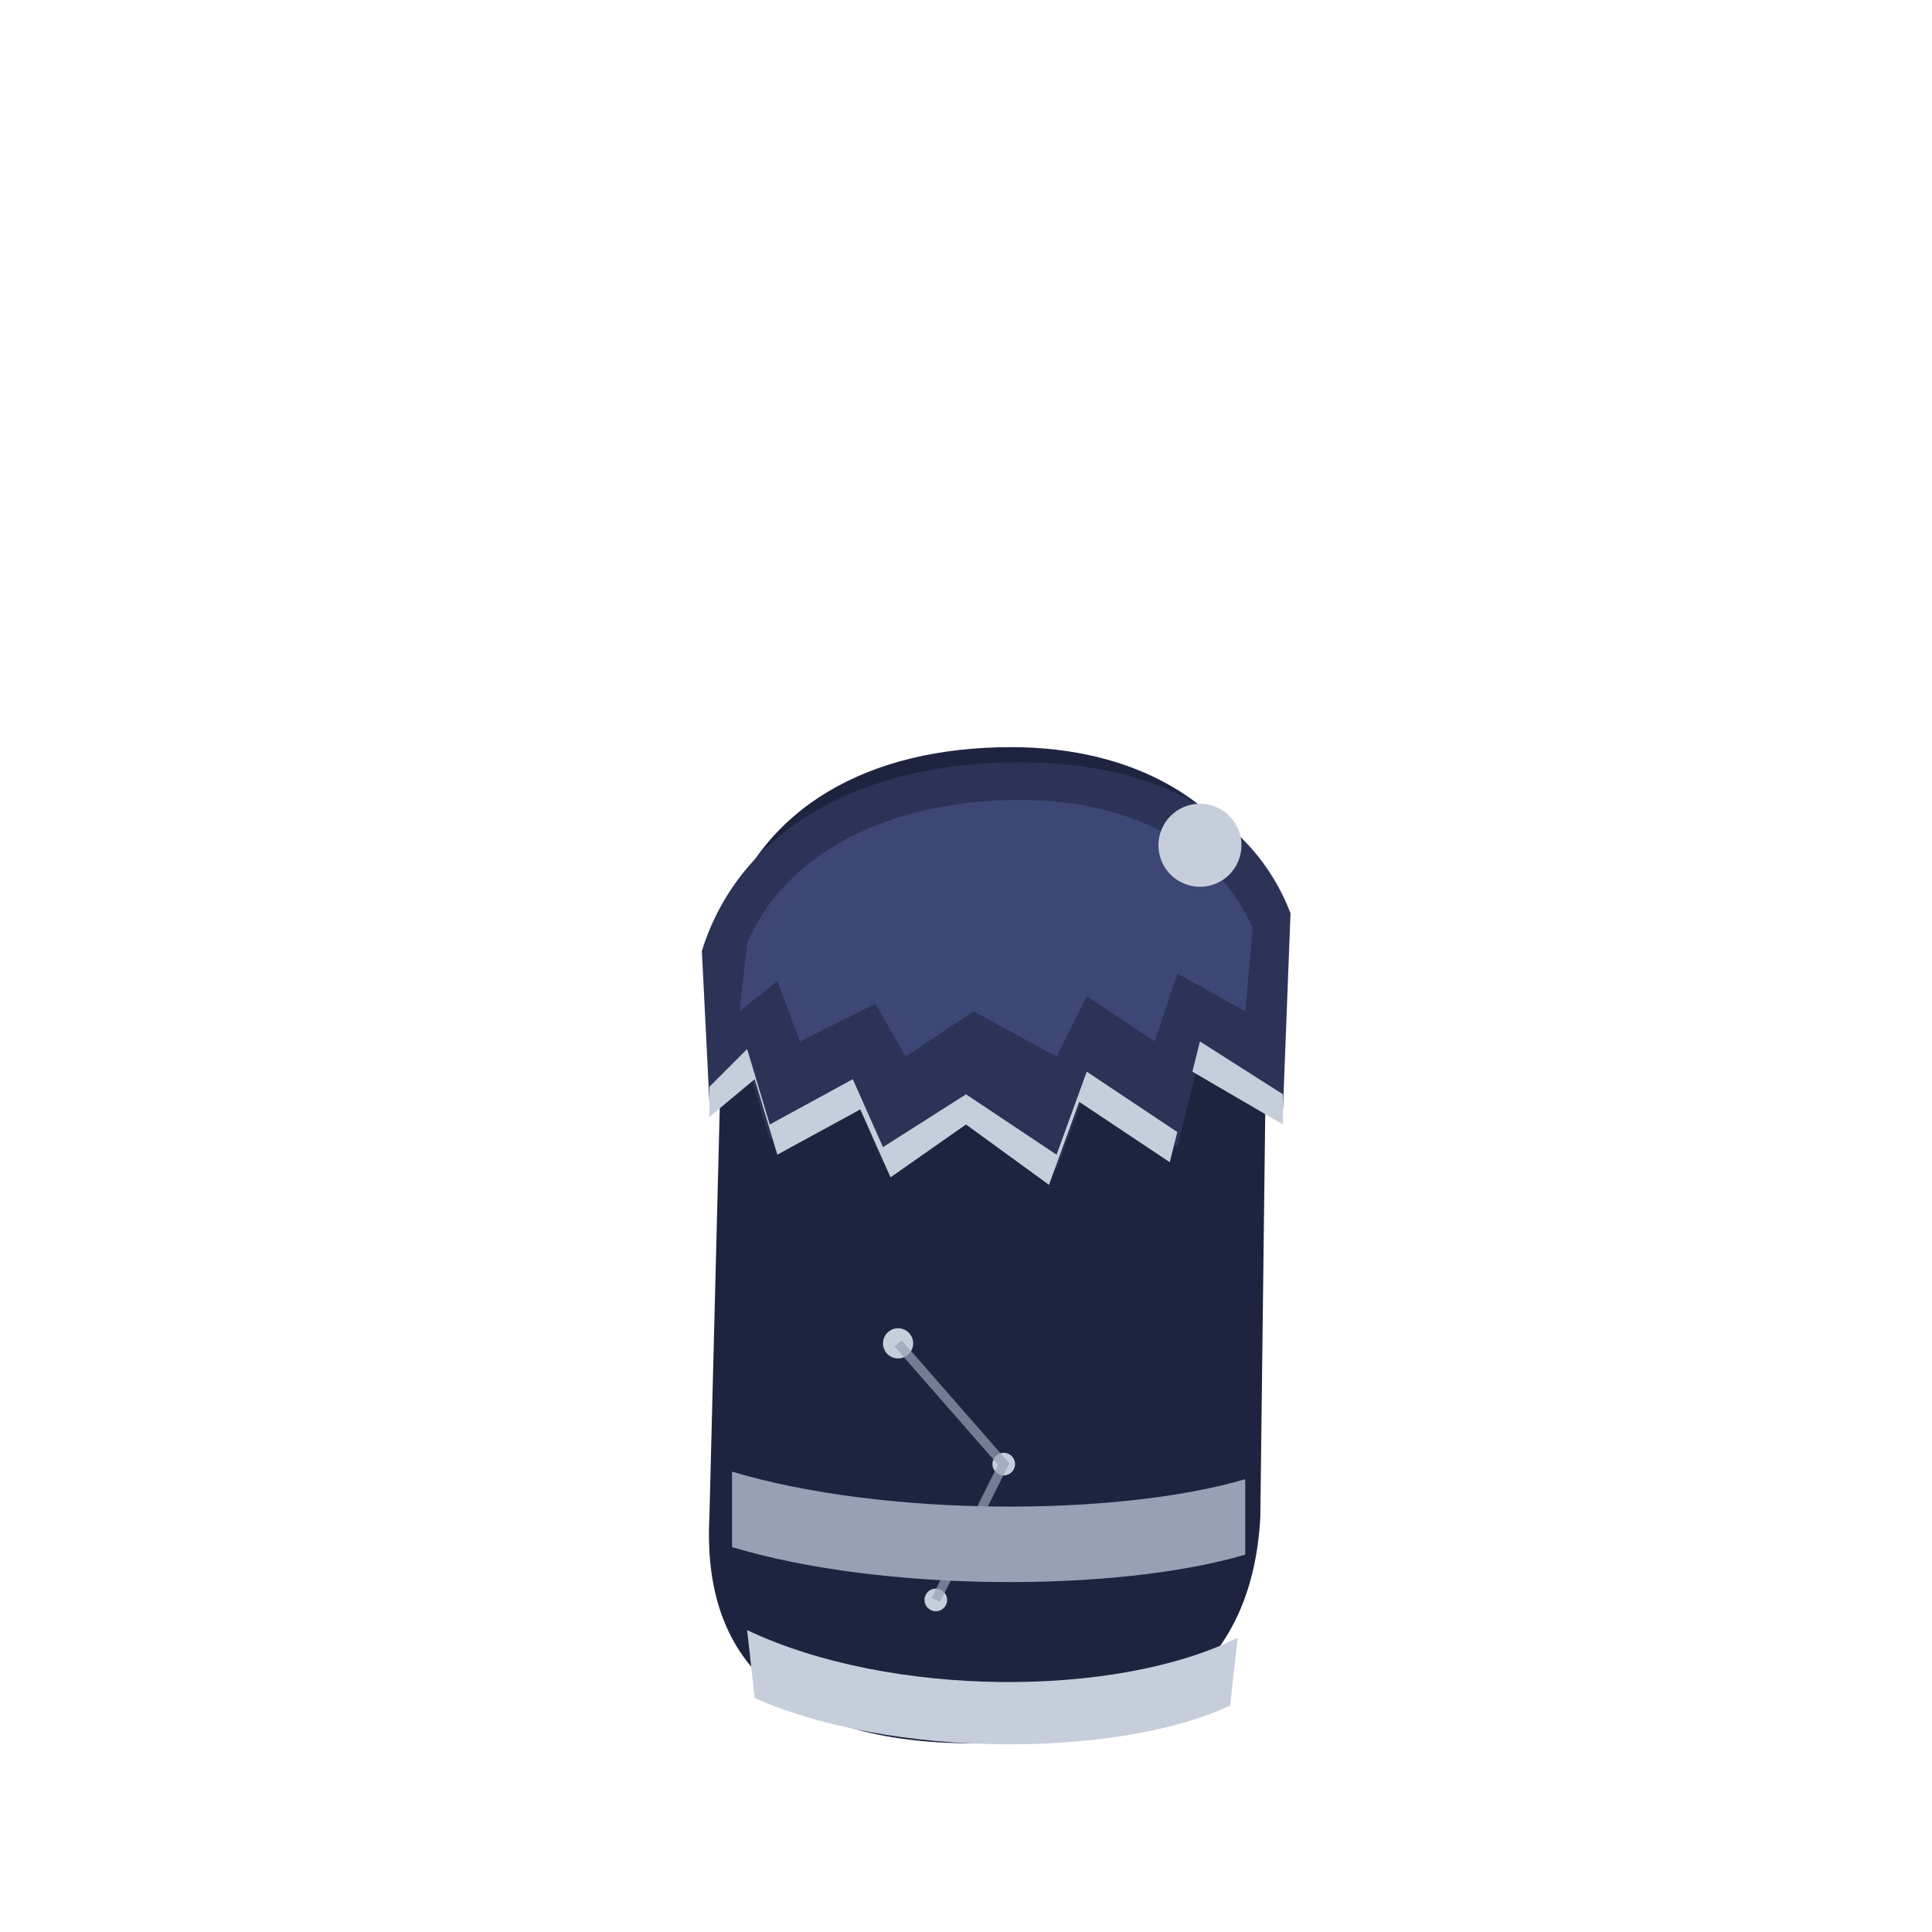
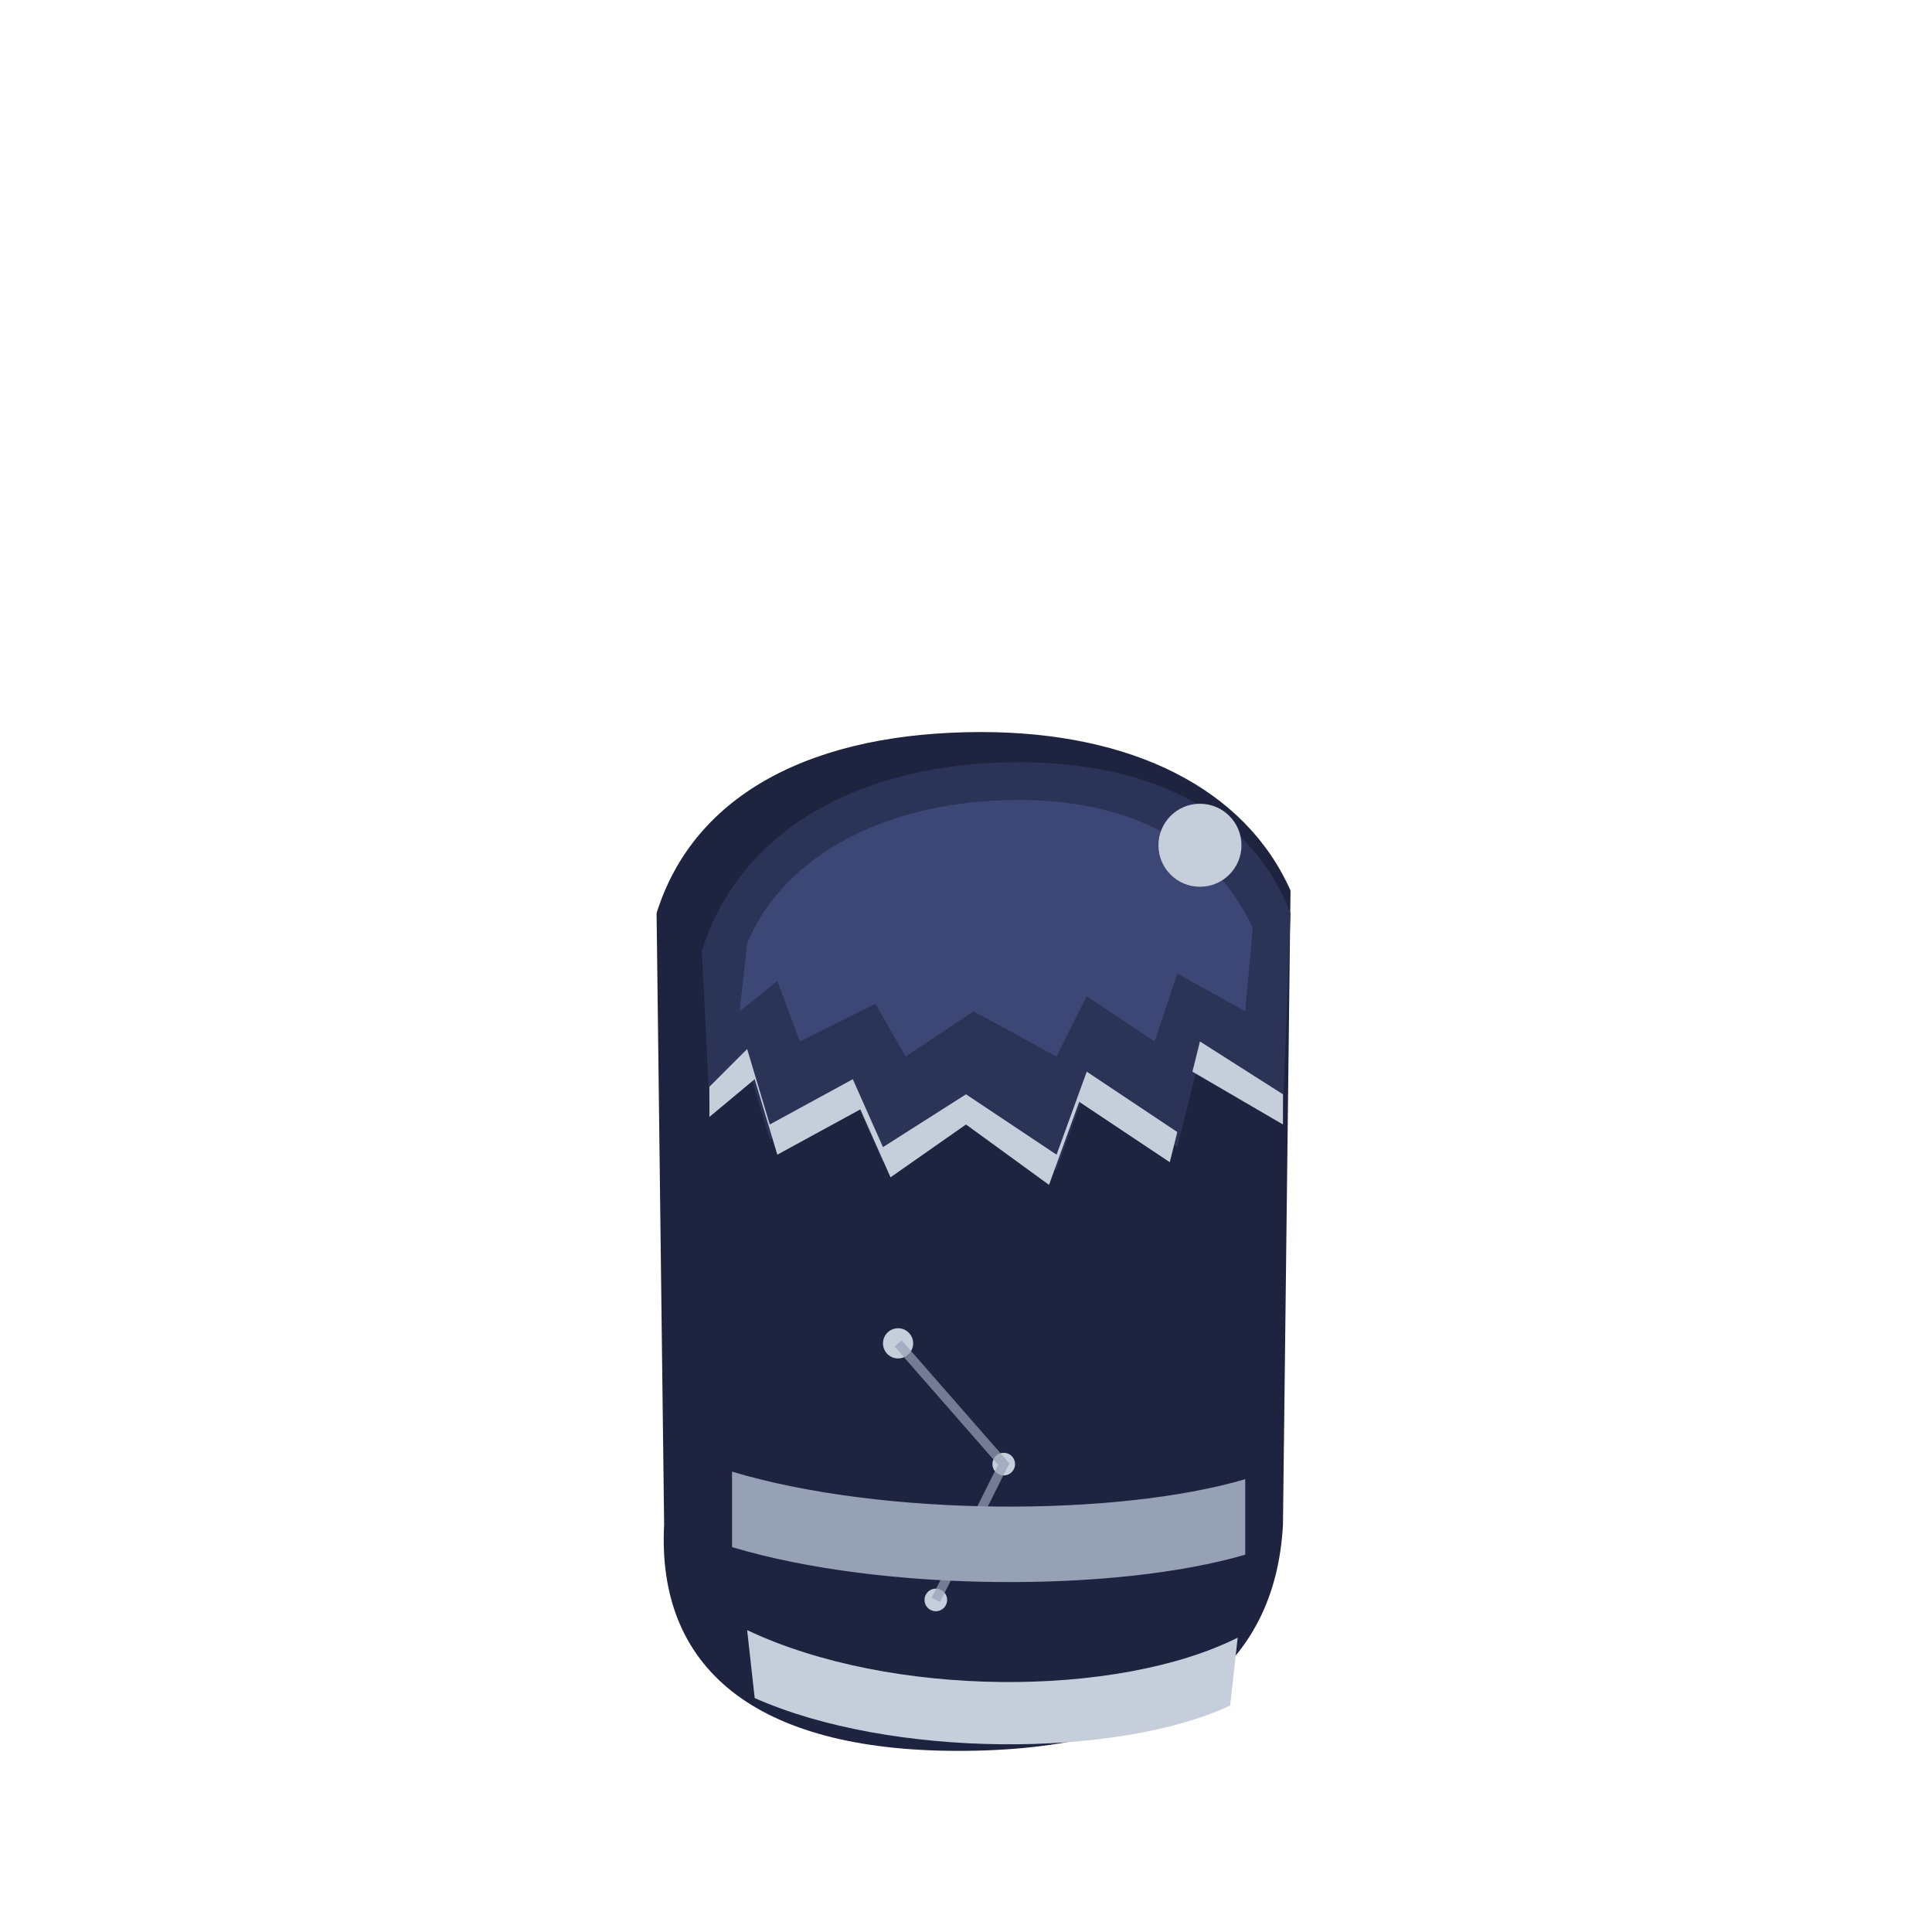
<svg xmlns="http://www.w3.org/2000/svg" viewBox="0 0 512 512" width="512" height="512">
-   <path d="M192 244 C202 214 230 198 268 198 C300 198 326 212 336 238 L334 402 C332 440 308 462 258 462 C208 462 186 440 188 402 Z" fill="#1E2440" />
+   <path d="M174 242 C184 210 216 194 260 194 C300 194 330 209 342 236 L340 404 C338 442 310 464 254 464 C200 464 174 442 176 404 Z" fill="#1E2440" />
  <circle cx="238" cy="356" r="4" fill="#C7CEDB" />
  <circle cx="266" cy="388" r="3" fill="#C7CEDB" />
  <circle cx="248" cy="424" r="3" fill="#C7CEDB" />
  <path d="M238 356 L266 388 L248 424" stroke="#97A1B5" stroke-width="2.5" fill="none" opacity="0.7" />
  <path d="M186 252 C196 220 228 202 270 202 C306 202 332 216 342 242 L340 294 L318 280 L312 304 L288 288 L280 310 L256 294 L234 308 L226 290 L204 302 L198 282 L188 292 Z" fill="#2B3357" />
  <path d="M188 288 L198 278 L204 298 L226 286 L234 304 L256 290 L280 306 L288 284 L312 300 L318 276 L340 290 L340 298 L316 284 L310 308 L286 292 L278 314 L256 298 L236 312 L228 294 L206 306 L200 286 L188 296 Z" fill="#C7CEDB" />
  <path d="M198 250 C208 226 236 212 270 212 C300 212 322 224 332 246 L330 268 L312 258 L306 276 L288 264 L280 280 L258 268 L240 280 L232 266 L212 276 L206 260 L196 268 Z" fill="#3D4775" />
  <circle cx="318" cy="224" r="11" fill="#C7CEDB" />
  <path d="M194 390 C234 402 296 402 330 392 L330 412 C296 422 234 422 194 410 Z" fill="#97A1B5" />
  <path d="M198 432 C236 450 296 450 328 434 L326 452 C296 466 236 466 200 450 Z" fill="#C7CEDB" />
</svg>
